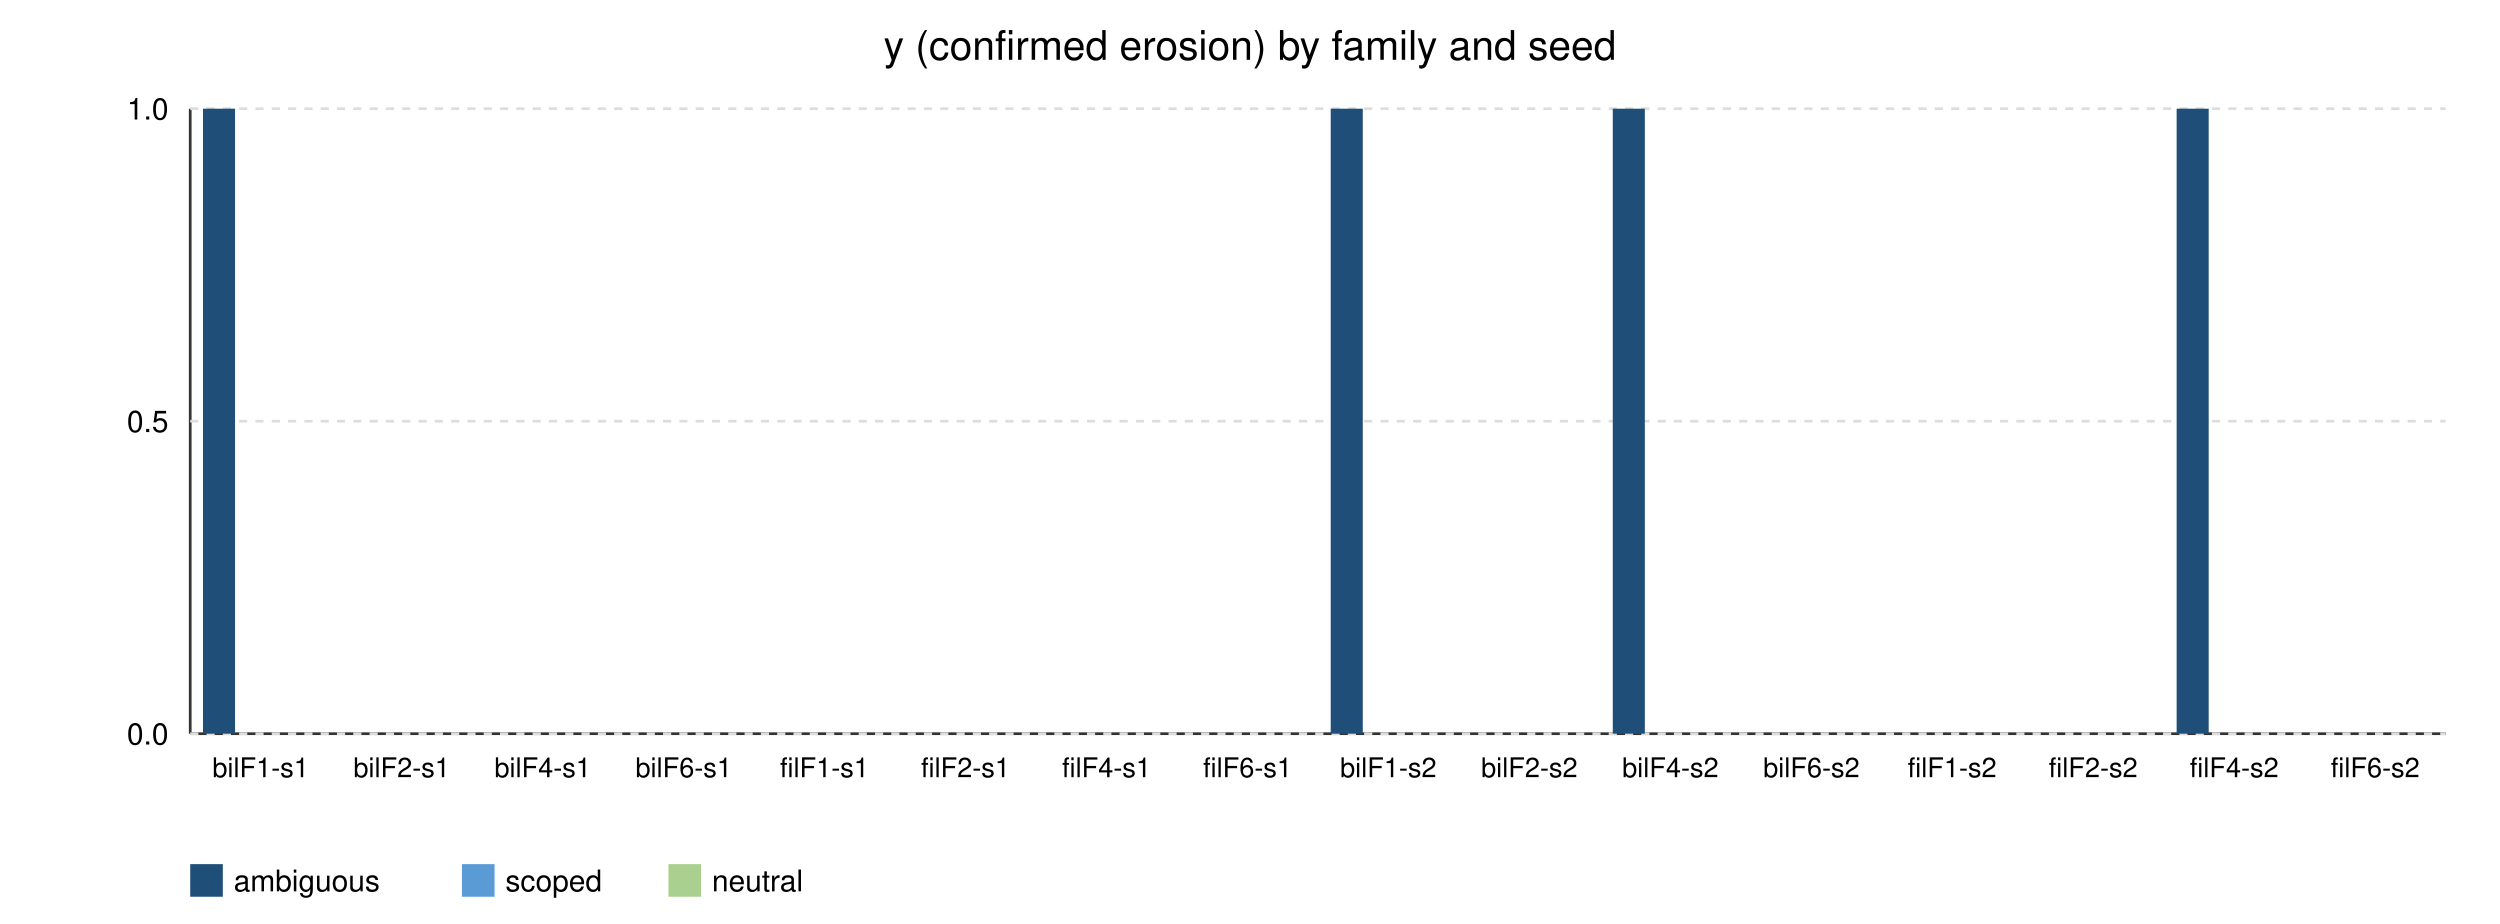
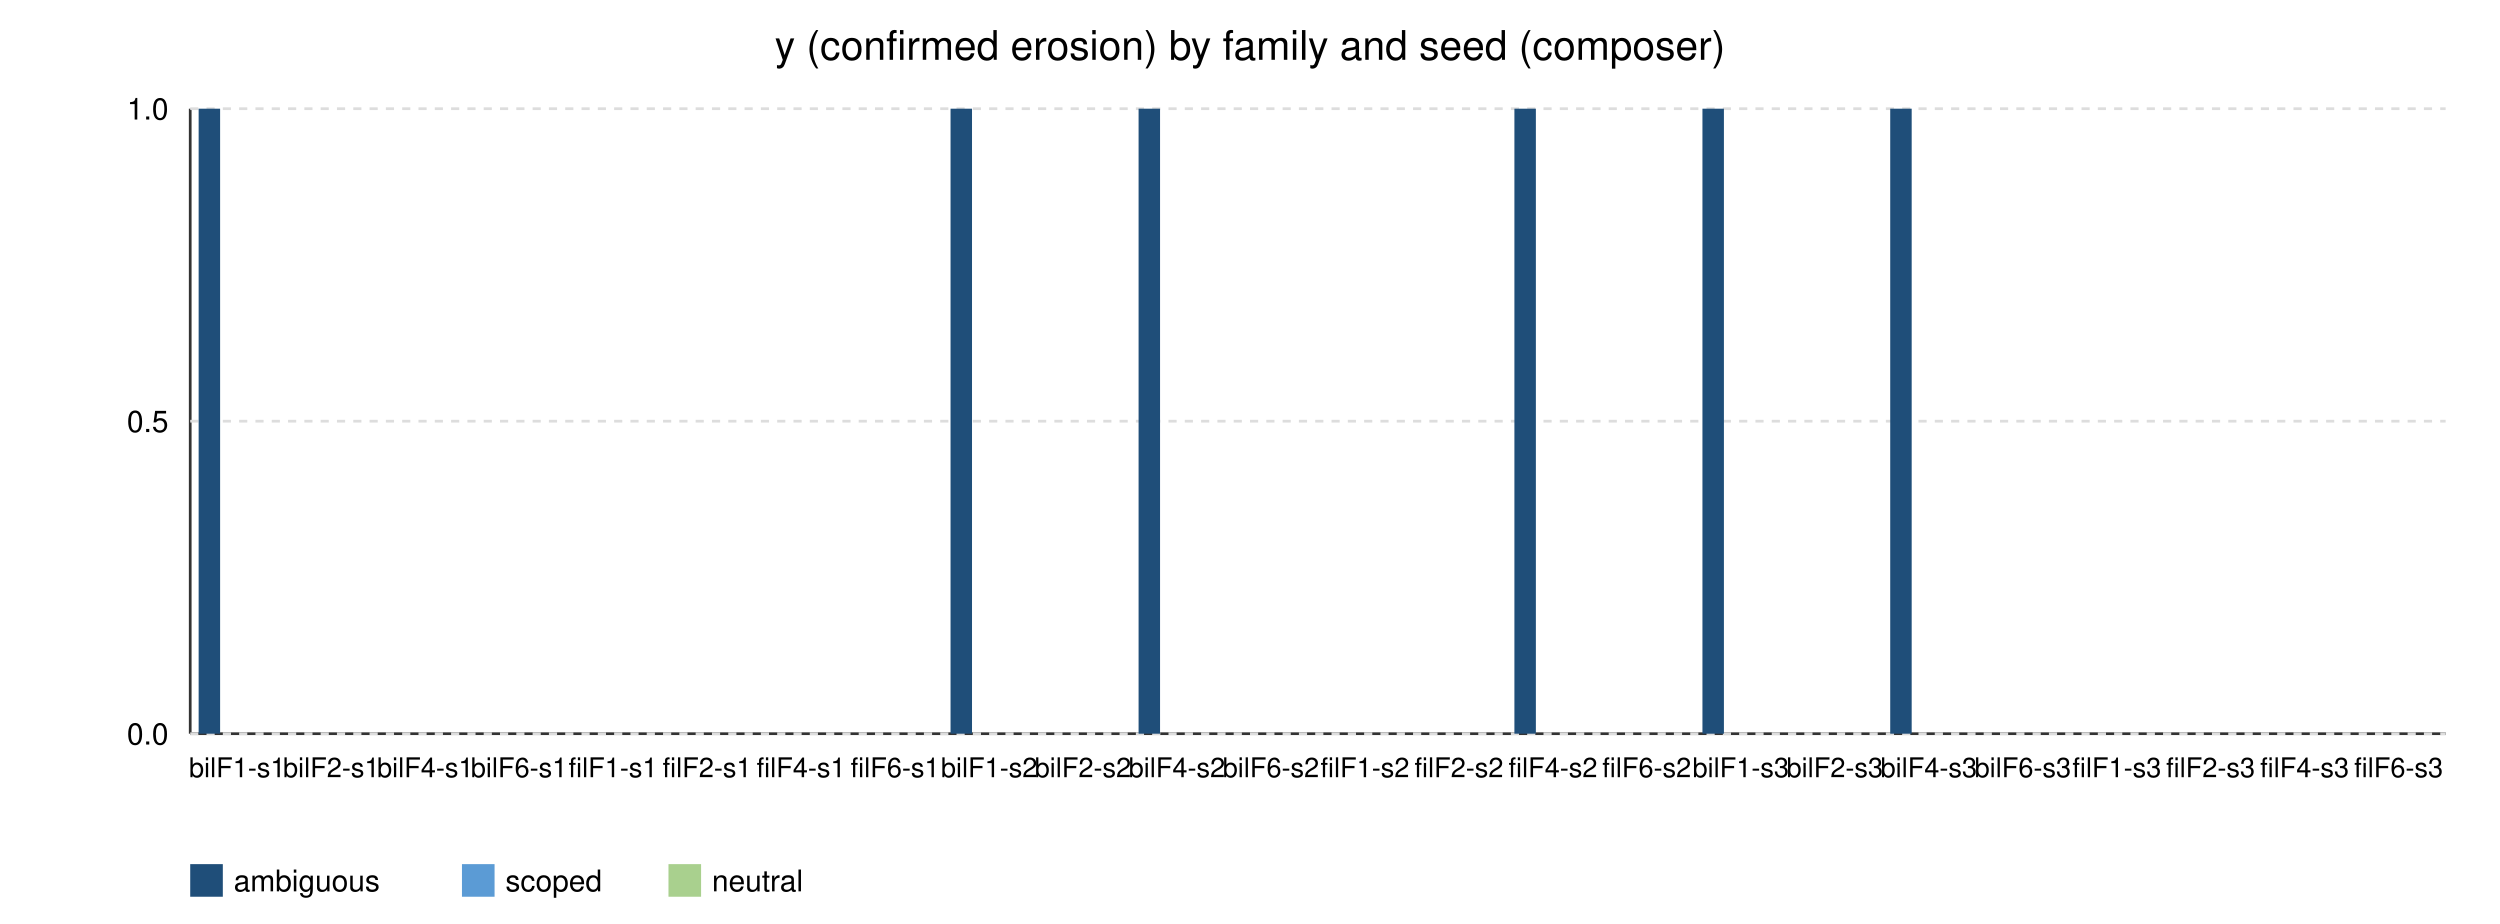
<svg xmlns="http://www.w3.org/2000/svg" width="920" height="340" viewBox="0 0 920 340" font-family="Helvetica,Arial,sans-serif">
-   <text x="460" y="22" text-anchor="middle" font-size="15">y (confirmed erosion) by family and seed</text>
+   <text x="460" y="22" text-anchor="middle" font-size="15">y (confirmed erosion) by family and seed (composer)</text>
  <line x1="70" y1="40" x2="70" y2="270" stroke="#333" />
  <line x1="70" y1="270" x2="900" y2="270" stroke="#333" />
  <text x="62" y="274.0" text-anchor="end" font-size="11">0.0</text>
  <line x1="70" y1="270.0" x2="900" y2="270.0" stroke="#ddd" stroke-dasharray="3,3" />
  <text x="62" y="159.0" text-anchor="end" font-size="11">0.5</text>
  <line x1="70" y1="155.0" x2="900" y2="155.0" stroke="#ddd" stroke-dasharray="3,3" />
  <text x="62" y="44.0" text-anchor="end" font-size="11">1.0</text>
  <line x1="70" y1="40.0" x2="900" y2="40.0" stroke="#ddd" stroke-dasharray="3,3" />
-   <rect x="74.7" y="40.0" width="11.8" height="230.0" fill="#1f4e79" />
-   <rect x="86.5" y="270.0" width="11.8" height="0.0" fill="#5b9bd5" />
-   <rect x="98.3" y="270.0" width="11.8" height="0.0" fill="#a9d08e" />
-   <text x="95.9" y="286" text-anchor="middle" font-size="10">bilF1-s1</text>
-   <rect x="126.6" y="270.0" width="11.8" height="0.0" fill="#1f4e79" />
-   <rect x="138.4" y="270.0" width="11.8" height="0.0" fill="#5b9bd5" />
-   <rect x="150.2" y="270.0" width="11.8" height="0.0" fill="#a9d08e" />
-   <text x="147.8" y="286" text-anchor="middle" font-size="10">bilF2-s1</text>
-   <rect x="178.5" y="270.0" width="11.8" height="0.0" fill="#1f4e79" />
-   <rect x="190.3" y="270.0" width="11.8" height="0.0" fill="#5b9bd5" />
-   <rect x="202.0" y="270.0" width="11.8" height="0.0" fill="#a9d08e" />
-   <text x="199.7" y="286" text-anchor="middle" font-size="10">bilF4-s1</text>
-   <rect x="230.3" y="270.0" width="11.8" height="0.0" fill="#1f4e79" />
-   <rect x="242.1" y="270.0" width="11.8" height="0.0" fill="#5b9bd5" />
-   <rect x="253.9" y="270.0" width="11.8" height="0.0" fill="#a9d08e" />
-   <text x="251.6" y="286" text-anchor="middle" font-size="10">bilF6-s1</text>
-   <rect x="282.2" y="270.0" width="11.8" height="0.0" fill="#1f4e79" />
-   <rect x="294.0" y="270.0" width="11.8" height="0.0" fill="#5b9bd5" />
-   <rect x="305.8" y="270.0" width="11.8" height="0.0" fill="#a9d08e" />
-   <text x="303.4" y="286" text-anchor="middle" font-size="10">filF1-s1</text>
-   <rect x="334.1" y="270.0" width="11.8" height="0.0" fill="#1f4e79" />
-   <rect x="345.9" y="270.0" width="11.8" height="0.0" fill="#5b9bd5" />
-   <rect x="357.7" y="270.0" width="11.8" height="0.0" fill="#a9d08e" />
-   <text x="355.3" y="286" text-anchor="middle" font-size="10">filF2-s1</text>
-   <rect x="386.0" y="270.0" width="11.8" height="0.0" fill="#1f4e79" />
-   <rect x="397.8" y="270.0" width="11.8" height="0.0" fill="#5b9bd5" />
-   <rect x="409.5" y="270.0" width="11.8" height="0.0" fill="#a9d08e" />
-   <text x="407.2" y="286" text-anchor="middle" font-size="10">filF4-s1</text>
-   <rect x="437.8" y="270.0" width="11.8" height="0.0" fill="#1f4e79" />
-   <rect x="449.6" y="270.0" width="11.8" height="0.0" fill="#5b9bd5" />
-   <rect x="461.4" y="270.0" width="11.8" height="0.0" fill="#a9d08e" />
-   <text x="459.1" y="286" text-anchor="middle" font-size="10">filF6-s1</text>
-   <rect x="489.7" y="40.0" width="11.8" height="230.0" fill="#1f4e79" />
-   <rect x="501.5" y="270.0" width="11.8" height="0.0" fill="#5b9bd5" />
-   <rect x="513.3" y="270.0" width="11.8" height="0.0" fill="#a9d08e" />
-   <text x="510.9" y="286" text-anchor="middle" font-size="10">bilF1-s2</text>
-   <rect x="541.6" y="270.0" width="11.8" height="0.0" fill="#1f4e79" />
-   <rect x="553.4" y="270.0" width="11.8" height="0.0" fill="#5b9bd5" />
-   <rect x="565.2" y="270.0" width="11.8" height="0.0" fill="#a9d08e" />
-   <text x="562.8" y="286" text-anchor="middle" font-size="10">bilF2-s2</text>
-   <rect x="593.5" y="40.0" width="11.8" height="230.0" fill="#1f4e79" />
-   <rect x="605.3" y="270.0" width="11.8" height="0.0" fill="#5b9bd5" />
-   <rect x="617.0" y="270.0" width="11.8" height="0.0" fill="#a9d08e" />
-   <text x="614.7" y="286" text-anchor="middle" font-size="10">bilF4-s2</text>
-   <rect x="645.3" y="270.0" width="11.8" height="0.0" fill="#1f4e79" />
-   <rect x="657.1" y="270.0" width="11.8" height="0.0" fill="#5b9bd5" />
-   <rect x="668.9" y="270.0" width="11.8" height="0.0" fill="#a9d08e" />
-   <text x="666.6" y="286" text-anchor="middle" font-size="10">bilF6-s2</text>
-   <rect x="697.2" y="270.0" width="11.8" height="0.0" fill="#1f4e79" />
-   <rect x="709.0" y="270.0" width="11.8" height="0.0" fill="#5b9bd5" />
-   <rect x="720.8" y="270.0" width="11.8" height="0.0" fill="#a9d08e" />
-   <text x="718.4" y="286" text-anchor="middle" font-size="10">filF1-s2</text>
-   <rect x="749.1" y="270.0" width="11.8" height="0.0" fill="#1f4e79" />
-   <rect x="760.9" y="270.0" width="11.8" height="0.0" fill="#5b9bd5" />
-   <rect x="772.7" y="270.0" width="11.8" height="0.0" fill="#a9d08e" />
-   <text x="770.3" y="286" text-anchor="middle" font-size="10">filF2-s2</text>
-   <rect x="801.0" y="40.0" width="11.8" height="230.0" fill="#1f4e79" />
-   <rect x="812.8" y="270.0" width="11.8" height="0.0" fill="#5b9bd5" />
-   <rect x="824.5" y="270.0" width="11.8" height="0.0" fill="#a9d08e" />
-   <text x="822.2" y="286" text-anchor="middle" font-size="10">filF4-s2</text>
-   <rect x="852.8" y="270.0" width="11.8" height="0.0" fill="#1f4e79" />
-   <rect x="864.6" y="270.0" width="11.8" height="0.0" fill="#5b9bd5" />
-   <rect x="876.4" y="270.0" width="11.8" height="0.0" fill="#a9d08e" />
-   <text x="874.1" y="286" text-anchor="middle" font-size="10">filF6-s2</text>
+   <rect x="73.1" y="40.0" width="7.9" height="230.0" fill="#1f4e79" />
+   <rect x="81.0" y="270.0" width="7.9" height="0.0" fill="#5b9bd5" />
+   <rect x="88.9" y="270.0" width="7.9" height="0.0" fill="#a9d08e" />
+   <text x="87.3" y="286" text-anchor="middle" font-size="10">bilF1-s1</text>
+   <rect x="107.7" y="270.0" width="7.9" height="0.0" fill="#1f4e79" />
+   <rect x="115.6" y="270.0" width="7.9" height="0.0" fill="#5b9bd5" />
+   <rect x="123.4" y="270.0" width="7.9" height="0.0" fill="#a9d08e" />
+   <text x="121.9" y="286" text-anchor="middle" font-size="10">bilF2-s1</text>
+   <rect x="142.3" y="270.0" width="7.9" height="0.0" fill="#1f4e79" />
+   <rect x="150.2" y="270.0" width="7.9" height="0.0" fill="#5b9bd5" />
+   <rect x="158.0" y="270.0" width="7.9" height="0.0" fill="#a9d08e" />
+   <text x="156.5" y="286" text-anchor="middle" font-size="10">bilF4-s1</text>
+   <rect x="176.9" y="270.0" width="7.9" height="0.0" fill="#1f4e79" />
+   <rect x="184.8" y="270.0" width="7.9" height="0.0" fill="#5b9bd5" />
+   <rect x="192.6" y="270.0" width="7.9" height="0.0" fill="#a9d08e" />
+   <text x="191.0" y="286" text-anchor="middle" font-size="10">bilF6-s1</text>
+   <rect x="211.5" y="270.0" width="7.9" height="0.0" fill="#1f4e79" />
+   <rect x="219.3" y="270.0" width="7.9" height="0.0" fill="#5b9bd5" />
+   <rect x="227.2" y="270.0" width="7.9" height="0.0" fill="#a9d08e" />
+   <text x="225.6" y="286" text-anchor="middle" font-size="10">filF1-s1</text>
+   <rect x="246.1" y="270.0" width="7.9" height="0.0" fill="#1f4e79" />
+   <rect x="253.9" y="270.0" width="7.9" height="0.0" fill="#5b9bd5" />
+   <rect x="261.8" y="270.0" width="7.9" height="0.0" fill="#a9d08e" />
+   <text x="260.2" y="286" text-anchor="middle" font-size="10">filF2-s1</text>
+   <rect x="280.6" y="270.0" width="7.9" height="0.0" fill="#1f4e79" />
+   <rect x="288.5" y="270.0" width="7.9" height="0.0" fill="#5b9bd5" />
+   <rect x="296.4" y="270.0" width="7.9" height="0.0" fill="#a9d08e" />
+   <text x="294.8" y="286" text-anchor="middle" font-size="10">filF4-s1</text>
+   <rect x="315.2" y="270.0" width="7.9" height="0.0" fill="#1f4e79" />
+   <rect x="323.1" y="270.0" width="7.9" height="0.0" fill="#5b9bd5" />
+   <rect x="330.9" y="270.0" width="7.9" height="0.0" fill="#a9d08e" />
+   <text x="329.4" y="286" text-anchor="middle" font-size="10">filF6-s1</text>
+   <rect x="349.8" y="40.0" width="7.9" height="230.0" fill="#1f4e79" />
+   <rect x="357.7" y="270.0" width="7.9" height="0.0" fill="#5b9bd5" />
+   <rect x="365.5" y="270.0" width="7.9" height="0.0" fill="#a9d08e" />
+   <text x="364.0" y="286" text-anchor="middle" font-size="10">bilF1-s2</text>
+   <rect x="384.4" y="270.0" width="7.9" height="0.0" fill="#1f4e79" />
+   <rect x="392.3" y="270.0" width="7.9" height="0.0" fill="#5b9bd5" />
+   <rect x="400.1" y="270.0" width="7.9" height="0.0" fill="#a9d08e" />
+   <text x="398.5" y="286" text-anchor="middle" font-size="10">bilF2-s2</text>
+   <rect x="419.0" y="40.0" width="7.9" height="230.0" fill="#1f4e79" />
+   <rect x="426.8" y="270.0" width="7.9" height="0.0" fill="#5b9bd5" />
+   <rect x="434.7" y="270.0" width="7.9" height="0.0" fill="#a9d08e" />
+   <text x="433.1" y="286" text-anchor="middle" font-size="10">bilF4-s2</text>
+   <rect x="453.6" y="270.0" width="7.9" height="0.0" fill="#1f4e79" />
+   <rect x="461.4" y="270.0" width="7.9" height="0.0" fill="#5b9bd5" />
+   <rect x="469.3" y="270.0" width="7.9" height="0.0" fill="#a9d08e" />
+   <text x="467.7" y="286" text-anchor="middle" font-size="10">bilF6-s2</text>
+   <rect x="488.1" y="270.0" width="7.9" height="0.0" fill="#1f4e79" />
+   <rect x="496.0" y="270.0" width="7.9" height="0.0" fill="#5b9bd5" />
+   <rect x="503.9" y="270.0" width="7.9" height="0.0" fill="#a9d08e" />
+   <text x="502.3" y="286" text-anchor="middle" font-size="10">filF1-s2</text>
+   <rect x="522.7" y="270.0" width="7.9" height="0.0" fill="#1f4e79" />
+   <rect x="530.6" y="270.0" width="7.9" height="0.0" fill="#5b9bd5" />
+   <rect x="538.4" y="270.0" width="7.9" height="0.0" fill="#a9d08e" />
+   <text x="536.9" y="286" text-anchor="middle" font-size="10">filF2-s2</text>
+   <rect x="557.3" y="40.0" width="7.9" height="230.0" fill="#1f4e79" />
+   <rect x="565.2" y="270.0" width="7.9" height="0.0" fill="#5b9bd5" />
+   <rect x="573.0" y="270.0" width="7.9" height="0.0" fill="#a9d08e" />
+   <text x="571.5" y="286" text-anchor="middle" font-size="10">filF4-s2</text>
+   <rect x="591.9" y="270.0" width="7.9" height="0.0" fill="#1f4e79" />
+   <rect x="599.8" y="270.0" width="7.9" height="0.0" fill="#5b9bd5" />
+   <rect x="607.6" y="270.0" width="7.9" height="0.0" fill="#a9d08e" />
+   <text x="606.0" y="286" text-anchor="middle" font-size="10">filF6-s2</text>
+   <rect x="626.5" y="40.0" width="7.9" height="230.0" fill="#1f4e79" />
+   <rect x="634.3" y="270.0" width="7.9" height="0.0" fill="#5b9bd5" />
+   <rect x="642.2" y="270.0" width="7.9" height="0.0" fill="#a9d08e" />
+   <text x="640.6" y="286" text-anchor="middle" font-size="10">bilF1-s3</text>
+   <rect x="661.1" y="270.0" width="7.9" height="0.0" fill="#1f4e79" />
+   <rect x="668.9" y="270.0" width="7.9" height="0.0" fill="#5b9bd5" />
+   <rect x="676.8" y="270.0" width="7.9" height="0.0" fill="#a9d08e" />
+   <text x="675.2" y="286" text-anchor="middle" font-size="10">bilF2-s3</text>
+   <rect x="695.6" y="40.0" width="7.9" height="230.0" fill="#1f4e79" />
+   <rect x="703.5" y="270.0" width="7.9" height="0.0" fill="#5b9bd5" />
+   <rect x="711.4" y="270.0" width="7.9" height="0.0" fill="#a9d08e" />
+   <text x="709.8" y="286" text-anchor="middle" font-size="10">bilF4-s3</text>
+   <rect x="730.2" y="270.0" width="7.9" height="0.0" fill="#1f4e79" />
+   <rect x="738.1" y="270.0" width="7.9" height="0.0" fill="#5b9bd5" />
+   <rect x="745.9" y="270.0" width="7.9" height="0.0" fill="#a9d08e" />
+   <text x="744.4" y="286" text-anchor="middle" font-size="10">bilF6-s3</text>
+   <rect x="764.8" y="270.0" width="7.9" height="0.0" fill="#1f4e79" />
+   <rect x="772.7" y="270.0" width="7.9" height="0.0" fill="#5b9bd5" />
+   <rect x="780.5" y="270.0" width="7.9" height="0.0" fill="#a9d08e" />
+   <text x="779.0" y="286" text-anchor="middle" font-size="10">filF1-s3</text>
+   <rect x="799.4" y="270.0" width="7.9" height="0.0" fill="#1f4e79" />
+   <rect x="807.3" y="270.0" width="7.9" height="0.0" fill="#5b9bd5" />
+   <rect x="815.1" y="270.0" width="7.9" height="0.0" fill="#a9d08e" />
+   <text x="813.5" y="286" text-anchor="middle" font-size="10">filF2-s3</text>
+   <rect x="834.0" y="270.0" width="7.9" height="0.0" fill="#1f4e79" />
+   <rect x="841.8" y="270.0" width="7.9" height="0.0" fill="#5b9bd5" />
+   <rect x="849.7" y="270.0" width="7.9" height="0.0" fill="#a9d08e" />
+   <text x="848.1" y="286" text-anchor="middle" font-size="10">filF4-s3</text>
+   <rect x="868.6" y="270.0" width="7.9" height="0.0" fill="#1f4e79" />
+   <rect x="876.4" y="270.0" width="7.9" height="0.0" fill="#5b9bd5" />
+   <rect x="884.3" y="270.0" width="7.9" height="0.0" fill="#a9d08e" />
+   <text x="882.7" y="286" text-anchor="middle" font-size="10">filF6-s3</text>
  <rect x="70" y="318" width="12" height="12" fill="#1f4e79" />
  <text x="86" y="328" font-size="11">ambiguous</text>
  <rect x="170" y="318" width="12" height="12" fill="#5b9bd5" />
  <text x="186" y="328" font-size="11">scoped</text>
  <rect x="246" y="318" width="12" height="12" fill="#a9d08e" />
  <text x="262" y="328" font-size="11">neutral</text>
</svg>
